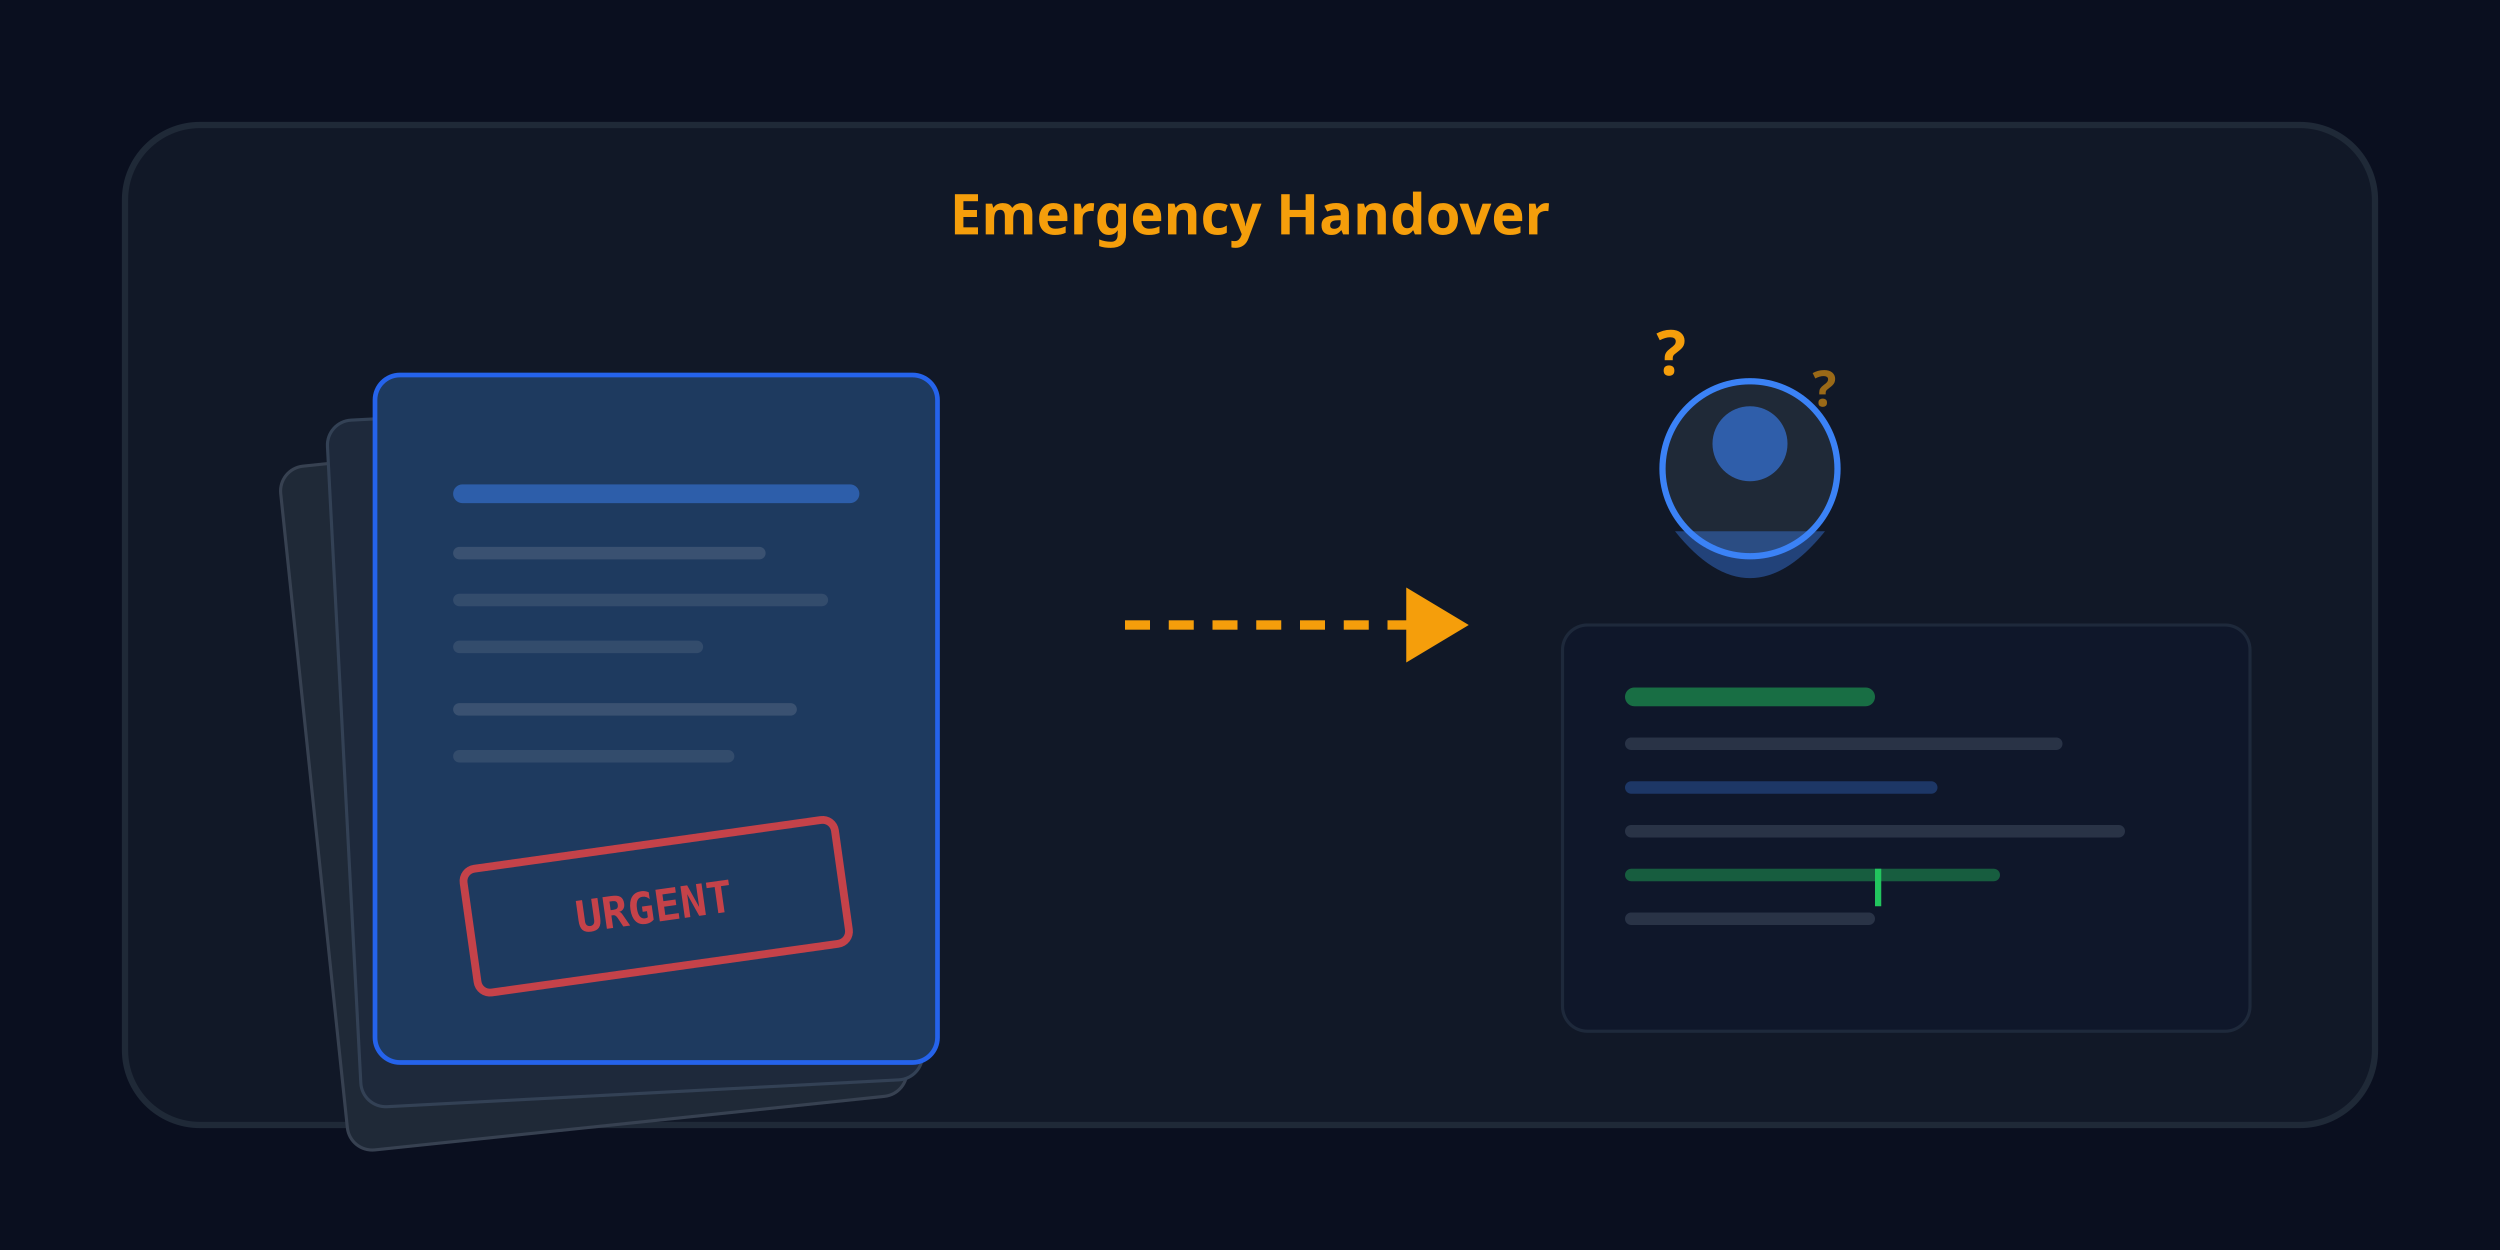
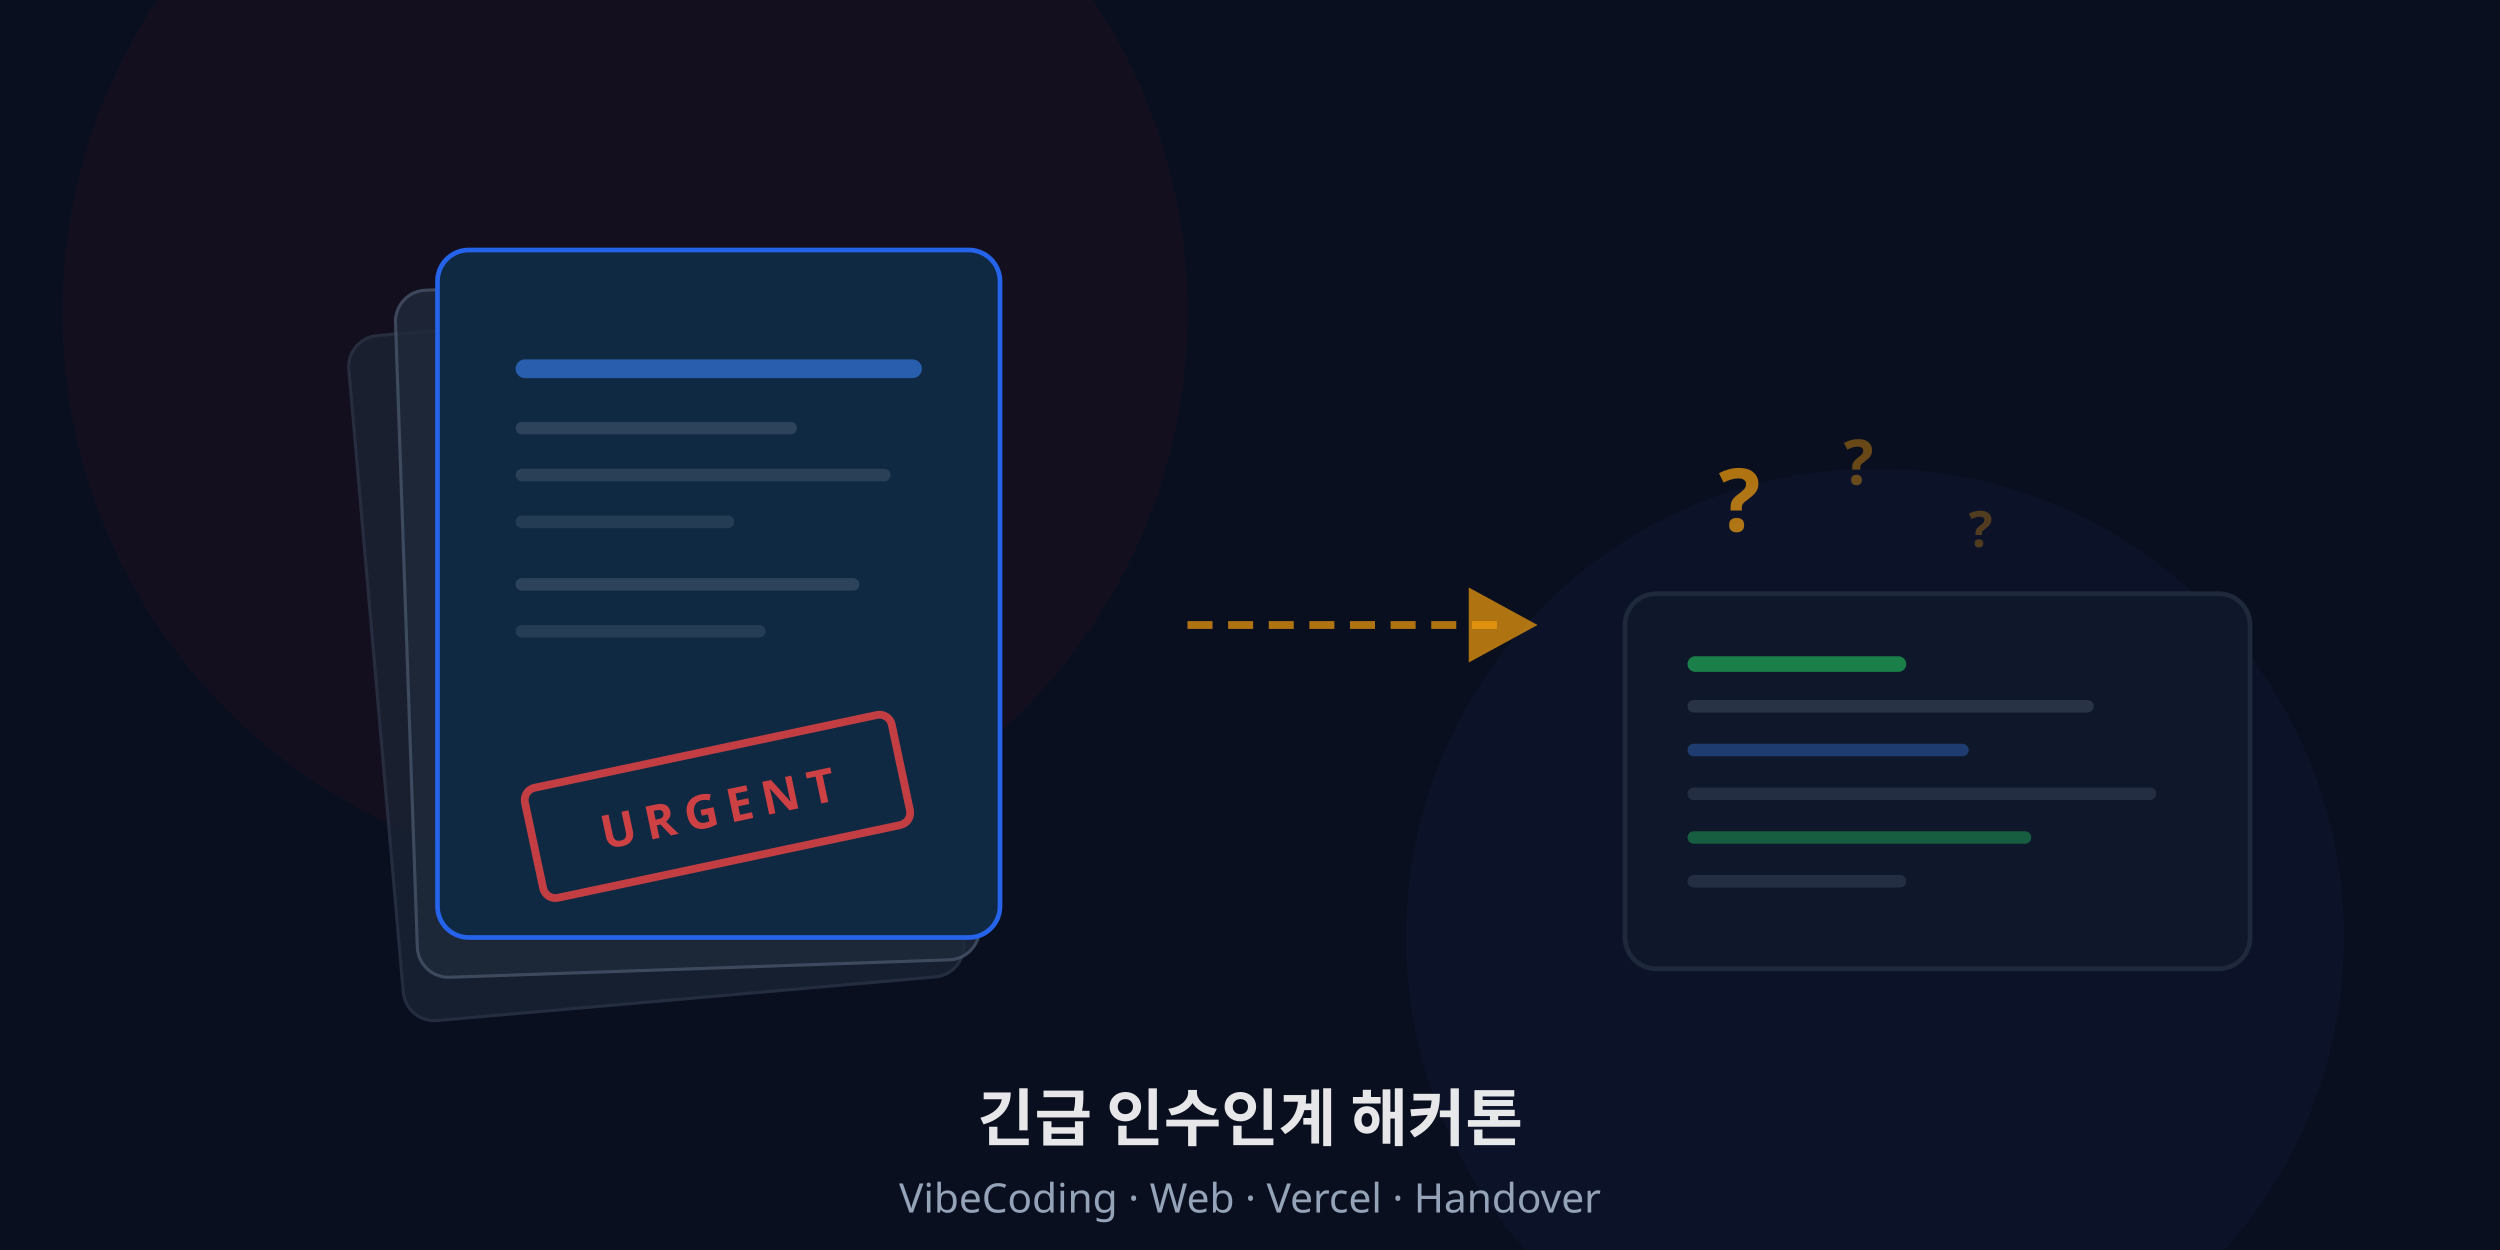
<svg xmlns="http://www.w3.org/2000/svg" viewBox="0 0 800 400" fill="none">
-   <rect width="800" height="400" fill="#0a0f1f" />
-   <rect x="40" y="40" width="720" height="320" rx="24" fill="#111827" stroke="#1f2937" stroke-width="2" />
-   <rect x="100" y="140" width="180" height="220" rx="8" fill="#1f2937" stroke="#374151" transform="rotate(-6 190 250)" />
-   <rect x="110" y="130" width="180" height="220" rx="8" fill="#1e293b" stroke="#334155" transform="rotate(-3 200 240)" />
-   <rect x="120" y="120" width="180" height="220" rx="8" fill="#1e3a5f" stroke="#2563eb" stroke-width="1.5" />
-   <rect x="145" y="155" width="130" height="6" rx="3" fill="#3b82f6" opacity="0.5" />
-   <rect x="145" y="175" width="100" height="4" rx="2" fill="#64748b" opacity="0.4" />
-   <rect x="145" y="190" width="120" height="4" rx="2" fill="#64748b" opacity="0.3" />
-   <rect x="145" y="205" width="80" height="4" rx="2" fill="#64748b" opacity="0.3" />
-   <rect x="145" y="225" width="110" height="4" rx="2" fill="#64748b" opacity="0.4" />
-   <rect x="145" y="240" width="90" height="4" rx="2" fill="#64748b" opacity="0.3" />
-   <rect x="150" y="270" width="120" height="40" rx="4" fill="none" stroke="#ef4444" stroke-width="2.5" transform="rotate(-8 210 290)" opacity="0.8" />
-   <text x="210" y="295" font-family="monospace" font-size="14" fill="#ef4444" text-anchor="middle" font-weight="bold" transform="rotate(-8 210 295)" opacity="0.8">URGENT</text>
-   <path d="M360 200 L460 200" stroke="#f59e0b" stroke-width="3" stroke-dasharray="8 6" />
-   <path d="M450 188 L470 200 L450 212" fill="#f59e0b" />
-   <circle cx="560" cy="150" r="28" fill="#1f2937" stroke="#3b82f6" stroke-width="2" />
-   <circle cx="560" cy="142" r="12" fill="#3b82f6" opacity="0.6" />
-   <path d="M536 170 Q548 185 560 185 Q572 185 584 170" fill="#3b82f6" opacity="0.4" />
-   <text x="530" y="120" font-family="sans-serif" font-size="20" fill="#f59e0b" font-weight="bold">?</text>
-   <text x="580" y="130" font-family="sans-serif" font-size="16" fill="#f59e0b" font-weight="bold" opacity="0.6">?</text>
-   <rect x="500" y="200" width="220" height="130" rx="8" fill="#0f172a" stroke="#1e293b" />
-   <rect x="520" y="220" width="80" height="6" rx="3" fill="#22c55e" opacity="0.5" />
-   <rect x="520" y="236" width="140" height="4" rx="2" fill="#64748b" opacity="0.3" />
-   <rect x="520" y="250" width="100" height="4" rx="2" fill="#3b82f6" opacity="0.3" />
-   <rect x="520" y="264" width="160" height="4" rx="2" fill="#64748b" opacity="0.3" />
-   <rect x="520" y="278" width="120" height="4" rx="2" fill="#22c55e" opacity="0.4" />
-   <rect x="520" y="292" width="80" height="4" rx="2" fill="#64748b" opacity="0.3" />
-   <rect x="600" y="278" width="2" height="12" fill="#22c55e" />
-   <text x="400" y="75" font-family="sans-serif" font-size="18" fill="#f59e0b" text-anchor="middle" font-weight="600">Emergency Handover</text>
+   <defs>
+     <linearGradient id="bg3" x1="0" y1="0" x2="800" y2="400">
+       <stop offset="0%" stop-color="#0a0f1f" />
+       <stop offset="100%" stop-color="#1a0a0a" />
+     </linearGradient>
+   </defs>
+   <rect width="800" height="400" fill="url(#bg3)" />
+   <circle cx="200" cy="100" r="180" fill="#dc2626" opacity="0.04" />
+   <circle cx="600" cy="300" r="150" fill="#2563eb" opacity="0.05" />
+   <rect x="120" y="100" width="180" height="220" rx="10" fill="#1e293b" stroke="#334155" transform="rotate(-5 210 210)" opacity="0.6" />
+   <rect x="130" y="90" width="180" height="220" rx="10" fill="#1e293b" stroke="#475569" transform="rotate(-2 220 200)" opacity="0.8" />
+   <rect x="140" y="80" width="180" height="220" rx="10" fill="#0f2942" stroke="#2563eb" stroke-width="1.5" />
+   <rect x="165" y="115" width="130" height="6" rx="3" fill="#3b82f6" opacity="0.6" />
+   <rect x="165" y="135" width="90" height="4" rx="2" fill="#64748b" opacity="0.35" />
+   <rect x="165" y="150" width="120" height="4" rx="2" fill="#64748b" opacity="0.3" />
+   <rect x="165" y="165" width="70" height="4" rx="2" fill="#64748b" opacity="0.25" />
+   <rect x="165" y="185" width="110" height="4" rx="2" fill="#64748b" opacity="0.35" />
+   <rect x="165" y="200" width="80" height="4" rx="2" fill="#64748b" opacity="0.25" />
+   <g transform="rotate(-12 230 260)">
+     <rect x="170" y="240" width="120" height="36" rx="4" fill="none" stroke="#ef4444" stroke-width="2.5" opacity="0.8" />
+     <text x="230" y="264" font-family="system-ui,sans-serif" font-size="15" fill="#ef4444" text-anchor="middle" font-weight="800" letter-spacing="3" opacity="0.85">URGENT</text>
+   </g>
+   <path d="M380 200 L480 200" stroke="#f59e0b" stroke-width="2.5" stroke-dasharray="8 5" opacity="0.7" />
+   <path d="M470 188 L492 200 L470 212" fill="#f59e0b" opacity="0.7" />
+   <rect x="520" y="190" width="200" height="120" rx="10" fill="#0f172a" stroke="#1e293b" stroke-width="1.5" />
+   <rect x="540" y="210" width="70" height="5" rx="2.5" fill="#22c55e" opacity="0.6" />
+   <rect x="540" y="224" width="130" height="4" rx="2" fill="#64748b" opacity="0.3" />
+   <rect x="540" y="238" width="90" height="4" rx="2" fill="#3b82f6" opacity="0.35" />
+   <rect x="540" y="252" width="150" height="4" rx="2" fill="#64748b" opacity="0.25" />
+   <rect x="540" y="266" width="110" height="4" rx="2" fill="#22c55e" opacity="0.4" />
+   <rect x="540" y="280" width="70" height="4" rx="2" fill="#64748b" opacity="0.25" />
+   <text x="550" y="170" font-family="system-ui,sans-serif" font-size="28" fill="#f59e0b" font-weight="800" opacity="0.7">?</text>
+   <text x="590" y="155" font-family="system-ui,sans-serif" font-size="20" fill="#f59e0b" font-weight="700" opacity="0.4">?</text>
+   <text x="630" y="175" font-family="system-ui,sans-serif" font-size="16" fill="#f59e0b" font-weight="700" opacity="0.3">?</text>
+   <text x="400" y="365" font-family="system-ui,sans-serif" font-size="20" fill="white" text-anchor="middle" font-weight="700" opacity="0.9">긴급 인수인계 해커톤</text>
+   <text x="400" y="388" font-family="system-ui,sans-serif" font-size="13" fill="#94a3b8" text-anchor="middle">VibeCoding · Web · Vercel · Handover</text>
</svg>
